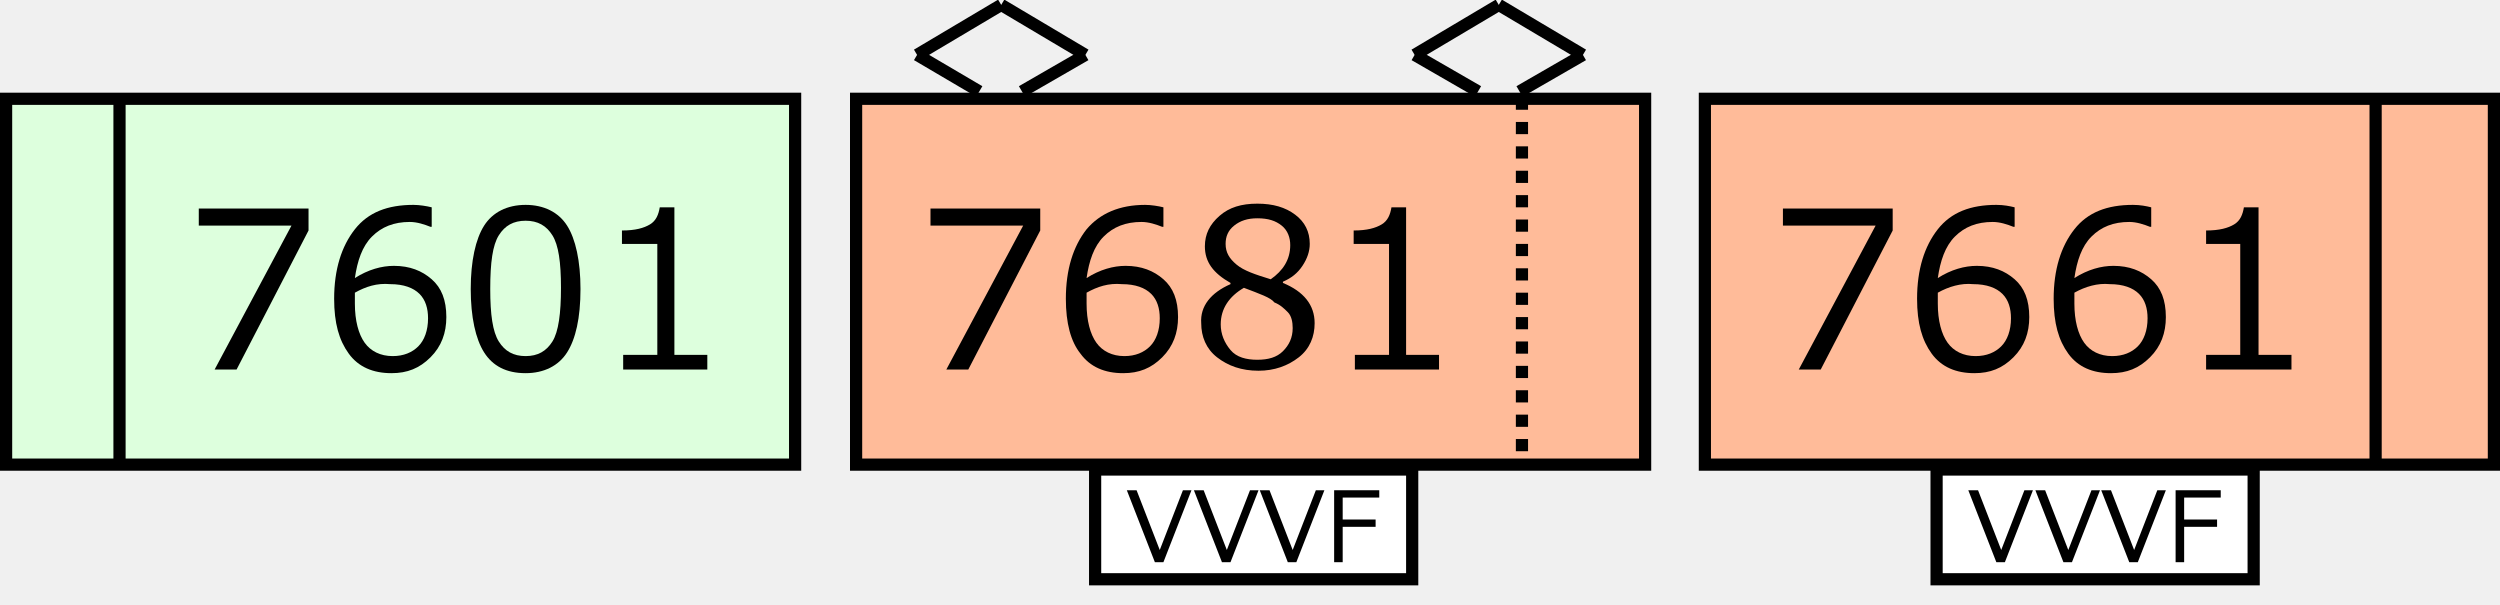
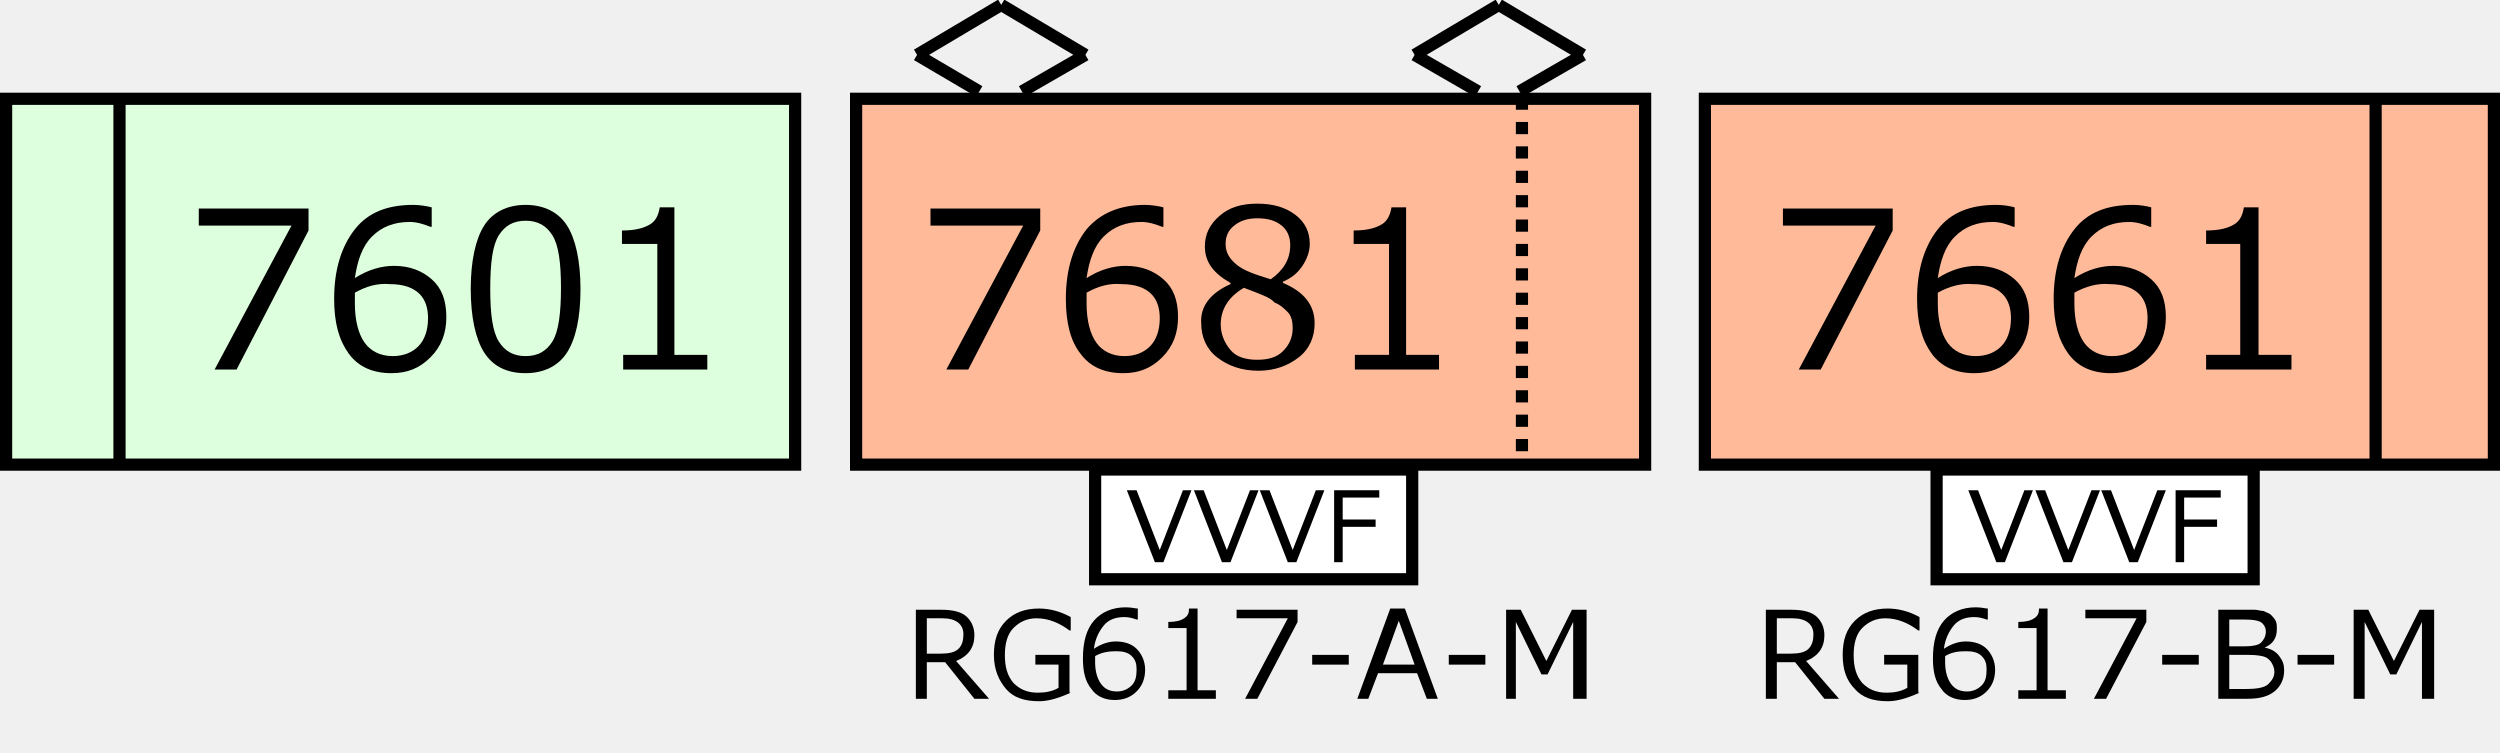
- <svg xmlns="http://www.w3.org/2000/svg" version="1.1" id="レイヤー_1" x="0px" y="0px" width="205px" height="49.6px" viewBox="0 0 205 49.6" style="enable-background:new 0 0 205 49.6;" xml:space="preserve">
+ <svg xmlns="http://www.w3.org/2000/svg" version="1.1" id="レイヤー_1" x="0px" y="0px" width="205px" height="61.7px" viewBox="0 0 205 61.7" style="enable-background:new 0 0 205 61.7;" xml:space="preserve">
  <style type="text/css">

	.st0{fill:#FFFFFF;stroke:#000000;stroke-miterlimit:10;}
	.st1{fill:none;stroke:#000000;stroke-miterlimit:10;stroke-dasharray:1,1;}
	.st2{fill:none;stroke:#000000;stroke-miterlimit:10;}
	.st3{fill:none;}
	.st4{fill:#FFBB99;stroke:#000000;stroke-miterlimit:10;}
	.st5{fill:#DDFFDD;stroke:#000000;stroke-miterlimit:10;}

</style>
  <line class="st2" x1="82.1" y1="0.4" x2="75.2" y2="4.5" />
  <line class="st2" x1="82.1" y1="0.4" x2="89" y2="4.5" />
  <line class="st2" x1="89" y1="4.5" x2="83.8" y2="7.5" />
  <line class="st2" x1="75.2" y1="4.5" x2="80.3" y2="7.5" />
  <rect x="70.2" y="8.1" class="st4" width="64.7" height="30" />
  <g>
    <rect x="70.2" y="14.5" class="st3" width="54.7" height="17.2" />
    <path d="M85.3,18.9l-5.9,11.4h-1.8l6.3-11.8h-7.6v-1.4h9V18.9z" />
    <path d="M95.4,17v1.6h-0.1c-0.5-0.2-1.1-0.4-1.7-0.4c-1.3,0-2.3,0.4-3.1,1.2s-1.2,2-1.4,3.4c1.1-0.7,2.2-1,3.2-1   c1.3,0,2.3,0.4,3.1,1.1c0.8,0.7,1.2,1.7,1.2,3.1c0,1.3-0.4,2.4-1.3,3.3s-1.9,1.3-3.2,1.3c-1.5,0-2.7-0.5-3.5-1.6   c-0.8-1-1.2-2.5-1.2-4.5c0-2.4,0.6-4.3,1.7-5.7c1.1-1.3,2.7-2,4.8-2C94.4,16.8,95,16.9,95.4,17z M89.1,24c0,0.5,0,0.8,0,0.9   c0,1.4,0.3,2.5,0.8,3.2s1.3,1.1,2.3,1.1c0.9,0,1.6-0.3,2.1-0.8s0.8-1.3,0.8-2.3c0-0.8-0.2-1.5-0.7-2s-1.3-0.8-2.4-0.8   C90.9,23.2,90,23.5,89.1,24z" />
    <path d="M100.9,23.3v-0.1c-1.4-0.8-2.1-1.7-2.1-3c0-1,0.4-1.8,1.2-2.5s1.8-1,3.1-1c1.3,0,2.3,0.3,3.1,0.9s1.2,1.4,1.2,2.4   c0,0.6-0.2,1.2-0.6,1.8c-0.4,0.6-0.9,1-1.6,1.3v0.1c1.7,0.7,2.6,1.8,2.6,3.3c0,1.1-0.4,2.1-1.3,2.8s-2,1.1-3.3,1.1   c-1.4,0-2.5-0.4-3.4-1.1s-1.3-1.7-1.3-2.8C98.4,25.1,99.3,24,100.9,23.3z M102,23.6c-1.2,0.7-1.9,1.7-1.9,3c0,0.8,0.3,1.5,0.8,2.1   s1.3,0.8,2.2,0.8c0.9,0,1.6-0.2,2.1-0.7s0.8-1.1,0.8-1.9c0-0.5-0.1-1-0.4-1.3s-0.6-0.6-1.1-0.8C104.2,24.4,103.3,24.1,102,23.6z    M105.8,20.1c0-0.6-0.2-1.2-0.7-1.6s-1.1-0.6-2-0.6c-0.8,0-1.4,0.2-1.9,0.6c-0.5,0.4-0.7,0.9-0.7,1.5c0,0.7,0.3,1.2,0.9,1.7   s1.5,0.8,2.8,1.2C105.2,22.2,105.8,21.3,105.8,20.1z" />
    <path d="M118.1,30.3h-7v-1.2h2.8V20H111v-1.1c1.1,0,1.8-0.2,2.3-0.5s0.7-0.8,0.8-1.4h1.2v12.1h2.7V30.3z" />
  </g>
  <line class="st2" x1="122.9" y1="0.4" x2="116" y2="4.5" />
  <line class="st2" x1="122.9" y1="0.4" x2="129.8" y2="4.5" />
  <line class="st2" x1="129.8" y1="4.5" x2="124.6" y2="7.5" />
  <line class="st2" x1="116" y1="4.5" x2="121.2" y2="7.5" />
  <rect x="139.8" y="8.1" class="st4" width="64.7" height="30" />
  <g>
    <rect x="139.8" y="14.5" class="st3" width="55" height="17.2" />
    <path d="M155.2,18.9l-5.9,11.4h-1.8l6.3-11.8h-7.6v-1.4h9V18.9z" />
    <path d="M165.2,17v1.6h-0.1c-0.5-0.2-1.1-0.4-1.7-0.4c-1.3,0-2.3,0.4-3.1,1.2s-1.2,2-1.4,3.4c1.1-0.7,2.2-1,3.2-1   c1.3,0,2.3,0.4,3.1,1.1s1.2,1.7,1.2,3.1c0,1.3-0.4,2.4-1.3,3.3s-1.9,1.3-3.2,1.3c-1.5,0-2.7-0.5-3.5-1.6s-1.2-2.5-1.2-4.5   c0-2.4,0.6-4.3,1.7-5.7s2.7-2,4.8-2C164.3,16.8,164.8,16.9,165.2,17z M158.9,24c0,0.5,0,0.8,0,0.9c0,1.4,0.3,2.5,0.8,3.2   s1.3,1.1,2.3,1.1c0.9,0,1.6-0.3,2.1-0.8s0.8-1.3,0.8-2.3c0-0.8-0.2-1.5-0.7-2s-1.3-0.8-2.4-0.8C160.8,23.2,159.8,23.5,158.9,24z" />
    <path d="M176.4,17v1.6h-0.1c-0.5-0.2-1.1-0.4-1.7-0.4c-1.3,0-2.3,0.4-3.1,1.2s-1.2,2-1.4,3.4c1.1-0.7,2.2-1,3.2-1   c1.3,0,2.3,0.4,3.1,1.1s1.2,1.7,1.2,3.1c0,1.3-0.4,2.4-1.3,3.3s-1.9,1.3-3.2,1.3c-1.5,0-2.7-0.5-3.5-1.6s-1.2-2.5-1.2-4.5   c0-2.4,0.6-4.3,1.7-5.7s2.7-2,4.8-2C175.5,16.8,176,16.9,176.4,17z M170.1,24c0,0.5,0,0.8,0,0.9c0,1.4,0.3,2.5,0.8,3.2   s1.3,1.1,2.3,1.1c0.9,0,1.6-0.3,2.1-0.8s0.8-1.3,0.8-2.3c0-0.8-0.2-1.5-0.7-2s-1.3-0.8-2.4-0.8C172,23.2,171,23.5,170.1,24z" />
    <path d="M187.9,30.3h-7v-1.2h2.8V20h-2.8v-1.1c1.1,0,1.8-0.2,2.3-0.5s0.7-0.8,0.8-1.4h1.2v12.1h2.7V30.3z" />
  </g>
  <rect x="0.5" y="8.1" class="st5" width="64.7" height="30" />
  <g>
    <rect x="9.8" y="14.5" class="st3" width="55.3" height="17.2" />
    <path d="M25.3,18.9l-5.9,11.4h-1.8l6.3-11.8h-7.6v-1.4h9V18.9z" />
    <path d="M35.4,17v1.6h-0.1c-0.5-0.2-1.1-0.4-1.7-0.4c-1.3,0-2.3,0.4-3.1,1.2s-1.2,2-1.4,3.4c1.1-0.7,2.2-1,3.2-1   c1.3,0,2.3,0.4,3.1,1.1s1.2,1.7,1.2,3.1c0,1.3-0.4,2.4-1.3,3.3s-1.9,1.3-3.2,1.3c-1.5,0-2.7-0.5-3.5-1.6s-1.2-2.5-1.2-4.5   c0-2.4,0.6-4.3,1.7-5.7s2.7-2,4.8-2C34.4,16.8,35,16.9,35.4,17z M29.1,24c0,0.5,0,0.8,0,0.9c0,1.4,0.3,2.5,0.8,3.2s1.3,1.1,2.3,1.1   c0.9,0,1.6-0.3,2.1-0.8s0.8-1.3,0.8-2.3c0-0.8-0.2-1.5-0.7-2s-1.3-0.8-2.4-0.8C30.9,23.2,30,23.5,29.1,24z" />
    <path d="M43.1,30.6c-1.6,0-2.7-0.6-3.4-1.7s-1.1-2.9-1.1-5.2s0.4-4.1,1.1-5.2s1.9-1.7,3.4-1.7c1.5,0,2.7,0.6,3.4,1.7   s1.1,2.9,1.1,5.2c0,2.4-0.4,4.1-1.1,5.2S44.6,30.6,43.1,30.6z M43.1,18.1c-1,0-1.7,0.4-2.2,1.2s-0.7,2.2-0.7,4.4   c0,2.1,0.2,3.5,0.7,4.3s1.2,1.2,2.2,1.2s1.7-0.4,2.2-1.2s0.7-2.3,0.7-4.4c0-2.1-0.2-3.5-0.7-4.3S44.1,18.1,43.1,18.1z" />
    <path d="M58.1,30.3h-7v-1.2h2.8V20H51v-1.1c1.1,0,1.8-0.2,2.3-0.5s0.7-0.8,0.8-1.4h1.2v12.1h2.7V30.3z" />
  </g>
  <line class="st2" x1="194.8" y1="8" x2="194.8" y2="38" />
  <line class="st2" x1="9.8" y1="8" x2="9.8" y2="38" />
  <rect x="89.8" y="38.5" class="st0" width="26" height="9" />
  <g>
    <rect x="89.8" y="39.1" class="st3" width="26.1" height="7.1" />
    <path d="M97.7,40.2l-2.3,5.9h-0.7l-2.3-5.9h0.8l1.9,4.9l1.9-4.9H97.7z" />
    <path d="M103.2,40.2l-2.3,5.9h-0.7l-2.3-5.9h0.8l1.9,4.9l1.9-4.9H103.2z" />
    <path d="M108.6,40.2l-2.3,5.9h-0.7l-2.3-5.9h0.8l1.9,4.9l1.9-4.9H108.6z" />
    <path d="M113.1,40.8h-3v1.8h2.7v0.6h-2.7v2.9h-0.7v-5.9h3.7V40.8z" />
  </g>
  <g>
    <g>
      <line class="st2" x1="124.8" y1="8" x2="124.8" y2="9" />
      <line class="st1" x1="124.8" y1="10" x2="124.8" y2="37" />
      <line class="st2" x1="124.8" y1="38" x2="124.8" y2="38" />
    </g>
  </g>
  <rect x="158.8" y="38.5" class="st0" width="26" height="9" />
  <g>
    <rect x="158.8" y="39.1" class="st3" width="26.1" height="7.1" />
    <path d="M166.7,40.2l-2.3,5.9h-0.7l-2.3-5.9h0.8l1.9,4.9l1.9-4.9H166.7z" />
    <path d="M172.2,40.2l-2.3,5.9h-0.7l-2.3-5.9h0.8l1.9,4.9l1.9-4.9H172.2z" />
    <path d="M177.6,40.2l-2.3,5.9h-0.7l-2.3-5.9h0.8l1.9,4.9l1.9-4.9H177.6z" />
    <path d="M182.1,40.8h-3v1.8h2.7v0.6h-2.7v2.9h-0.7v-5.9h3.7V40.8z" />
  </g>
  <g>
+     <rect x="70.2" y="48.5" class="st3" width="64.6" height="9.6" />
+     <path d="M81.1,57.3h-1.2l-2.4-3H76v3h-0.9V50h2.1c1,0,1.7,0.2,2.1,0.6c0.4,0.4,0.6,0.9,0.6,1.5c0,1-0.5,1.7-1.5,2.1L81.1,57.3z    M76,50.7v2.9h1.1c0.7,0,1.2-0.1,1.5-0.4S79,52.5,79,52c0-0.8-0.6-1.3-1.7-1.3H76z" />
+     <path d="M87.8,56.8c-1.1,0.5-1.9,0.7-2.6,0.7c-1.2,0-2.1-0.3-2.7-1c-0.6-0.7-1-1.6-1-2.8c0-1.2,0.3-2.1,1-2.8s1.6-1,2.7-1   c0.8,0,1.7,0.2,2.6,0.7v1.1h-0.1c-0.8-0.6-1.7-1-2.7-1c-0.8,0-1.4,0.3-1.9,0.8c-0.5,0.5-0.7,1.3-0.7,2.2c0,1,0.2,1.7,0.7,2.3   c0.5,0.5,1.1,0.8,2,0.8c0.6,0,1.2-0.1,1.7-0.4v-1.9h-1.9v-0.8h2.8V56.8z" />
+     <path d="M93.3,49.9v0.9h-0.1c-0.3-0.1-0.6-0.2-1-0.2c-0.7,0-1.3,0.2-1.7,0.7s-0.7,1.1-0.8,1.9c0.6-0.4,1.2-0.6,1.8-0.6   c0.7,0,1.3,0.2,1.7,0.6c0.4,0.4,0.7,1,0.7,1.7c0,0.7-0.2,1.3-0.7,1.8s-1.1,0.7-1.8,0.7c-0.8,0-1.5-0.3-1.9-0.9   c-0.5-0.6-0.7-1.4-0.7-2.5c0-1.4,0.3-2.4,0.9-3.1c0.6-0.7,1.5-1.1,2.6-1.1C92.8,49.8,93.1,49.9,93.3,49.9z M89.8,53.8   c0,0.3,0,0.4,0,0.5c0,0.8,0.2,1.4,0.5,1.8s0.7,0.6,1.3,0.6c0.5,0,0.9-0.2,1.2-0.5s0.4-0.7,0.4-1.3c0-0.5-0.1-0.8-0.4-1.1   s-0.7-0.4-1.3-0.4C90.9,53.4,90.3,53.5,89.8,53.8z" />
+     <path d="M99.7,57.3h-3.9v-0.7h1.5v-5.1h-1.5V51c0.6,0,1-0.1,1.3-0.3s0.4-0.4,0.4-0.8h0.7v6.7h1.5V57.3z" />
+     <path d="M106.4,51l-3.3,6.3h-1l3.5-6.6h-4.2V50h5V51z" />
+     <path d="M110.6,54.5h-3v-0.8h3V54.5z" />
+     <path d="M117,57.3l-0.8-2.1h-3.2l-0.8,2.1h-0.9l2.7-7.4h1.2l2.7,7.4H117z M116,54.5l-1.3-3.6l-1.3,3.6H116z" />
+     <path d="M121.8,54.5h-3v-0.8h3V54.5z" />
+     <path d="M129.9,57.3H129V51l-2.1,4.3h-0.5l-2.1-4.3v6.3h-0.8V50h1.2l2.1,4.2l2.1-4.2h1.2V57.3z" />
+   </g>
+   <g>
+     <rect x="139.8" y="48.5" class="st3" width="64.6" height="9.6" />
+     <path d="M150.8,57.3h-1.2l-2.4-3h-1.5v3h-0.9V50h2.1c1,0,1.7,0.2,2.1,0.6c0.4,0.4,0.6,0.9,0.6,1.5c0,1-0.5,1.7-1.5,2.1L150.8,57.3z    M145.7,50.7v2.9h1.1c0.7,0,1.2-0.1,1.5-0.4s0.4-0.7,0.4-1.2c0-0.8-0.6-1.3-1.7-1.3H145.7z" />
+     <path d="M157.4,56.8c-1.1,0.5-1.9,0.7-2.6,0.7c-1.2,0-2.1-0.3-2.7-1c-0.7-0.7-1-1.6-1-2.8c0-1.2,0.3-2.1,1-2.8s1.6-1,2.7-1   c0.8,0,1.7,0.2,2.6,0.7v1.1h-0.1c-0.8-0.6-1.7-1-2.7-1c-0.8,0-1.4,0.3-1.9,0.8c-0.5,0.5-0.7,1.3-0.7,2.2c0,1,0.2,1.7,0.7,2.3   c0.5,0.5,1.1,0.8,2,0.8c0.6,0,1.2-0.1,1.7-0.4v-1.9h-1.9v-0.8h2.8V56.8z" />
+     <path d="M163,49.9v0.9h-0.1c-0.3-0.1-0.6-0.2-1-0.2c-0.7,0-1.3,0.2-1.7,0.7s-0.7,1.1-0.8,1.9c0.6-0.4,1.2-0.6,1.8-0.6   c0.7,0,1.3,0.2,1.7,0.6c0.4,0.4,0.7,1,0.7,1.7c0,0.7-0.2,1.3-0.7,1.8s-1.1,0.7-1.8,0.7c-0.8,0-1.5-0.3-1.9-0.9   c-0.5-0.6-0.7-1.4-0.7-2.5c0-1.4,0.3-2.4,0.9-3.1c0.6-0.7,1.5-1.1,2.6-1.1C162.5,49.8,162.8,49.9,163,49.9z M159.5,53.8   c0,0.3,0,0.4,0,0.5c0,0.8,0.2,1.4,0.5,1.8s0.7,0.6,1.3,0.6c0.5,0,0.9-0.2,1.2-0.5s0.4-0.7,0.4-1.3c0-0.5-0.1-0.8-0.4-1.1   s-0.7-0.4-1.3-0.4C160.5,53.4,160,53.5,159.5,53.8z" />
+     <path d="M169.4,57.3h-3.9v-0.7h1.5v-5.1h-1.5V51c0.6,0,1-0.1,1.3-0.3s0.4-0.4,0.4-0.8h0.7v6.7h1.5V57.3z" />
+     <path d="M176,51l-3.3,6.3h-1l3.5-6.6h-4.2V50h5V51z" />
+     <path d="M180.3,54.5h-3v-0.8h3V54.5z" />
+     <path d="M181.9,57.3V50h2.2c0.3,0,0.6,0,0.8,0c0.2,0,0.5,0.1,0.7,0.1c0.2,0.1,0.5,0.2,0.6,0.3s0.3,0.3,0.4,0.5s0.1,0.4,0.1,0.7   c0,0.7-0.3,1.2-1,1.5v0c0.5,0.1,0.9,0.3,1.2,0.7s0.4,0.7,0.4,1.2c0,0.7-0.3,1.3-0.8,1.7c-0.5,0.4-1.2,0.6-2.2,0.6H181.9z    M182.8,50.7V53h1.3c0.6,0,1.1-0.1,1.3-0.3s0.4-0.5,0.4-0.9c0-0.3-0.1-0.5-0.3-0.7s-0.7-0.3-1.5-0.3H182.8z M182.8,53.7v2.8h1.3   c0.9,0,1.6-0.1,1.9-0.4c0.3-0.3,0.5-0.6,0.5-1c0-0.3-0.1-0.5-0.2-0.7s-0.3-0.4-0.5-0.5c-0.2-0.1-0.7-0.2-1.4-0.2H182.8z" />
+     <path d="M191.4,54.5h-3v-0.8h3V54.5z" />
+     <path d="M199.5,57.3h-0.9V51l-2.1,4.3H196l-2.1-4.3v6.3H193V50h1.2l2.1,4.2l2.1-4.2h1.2V57.3z" />
+   </g>
+   <g>
</g>
  <g>
</g>
  <g>
</g>
  <g>
</g>
  <g>
</g>
  <g>
</g>
  <g>
</g>
  <g>
</g>
  <g>
</g>
  <g>
</g>
  <g>
</g>
  <g>
</g>
  <g>
</g>
  <g>
</g>
  <g>
</g>
  <g>
</g>
  <g>
</g>
  <g>
</g>
</svg>
